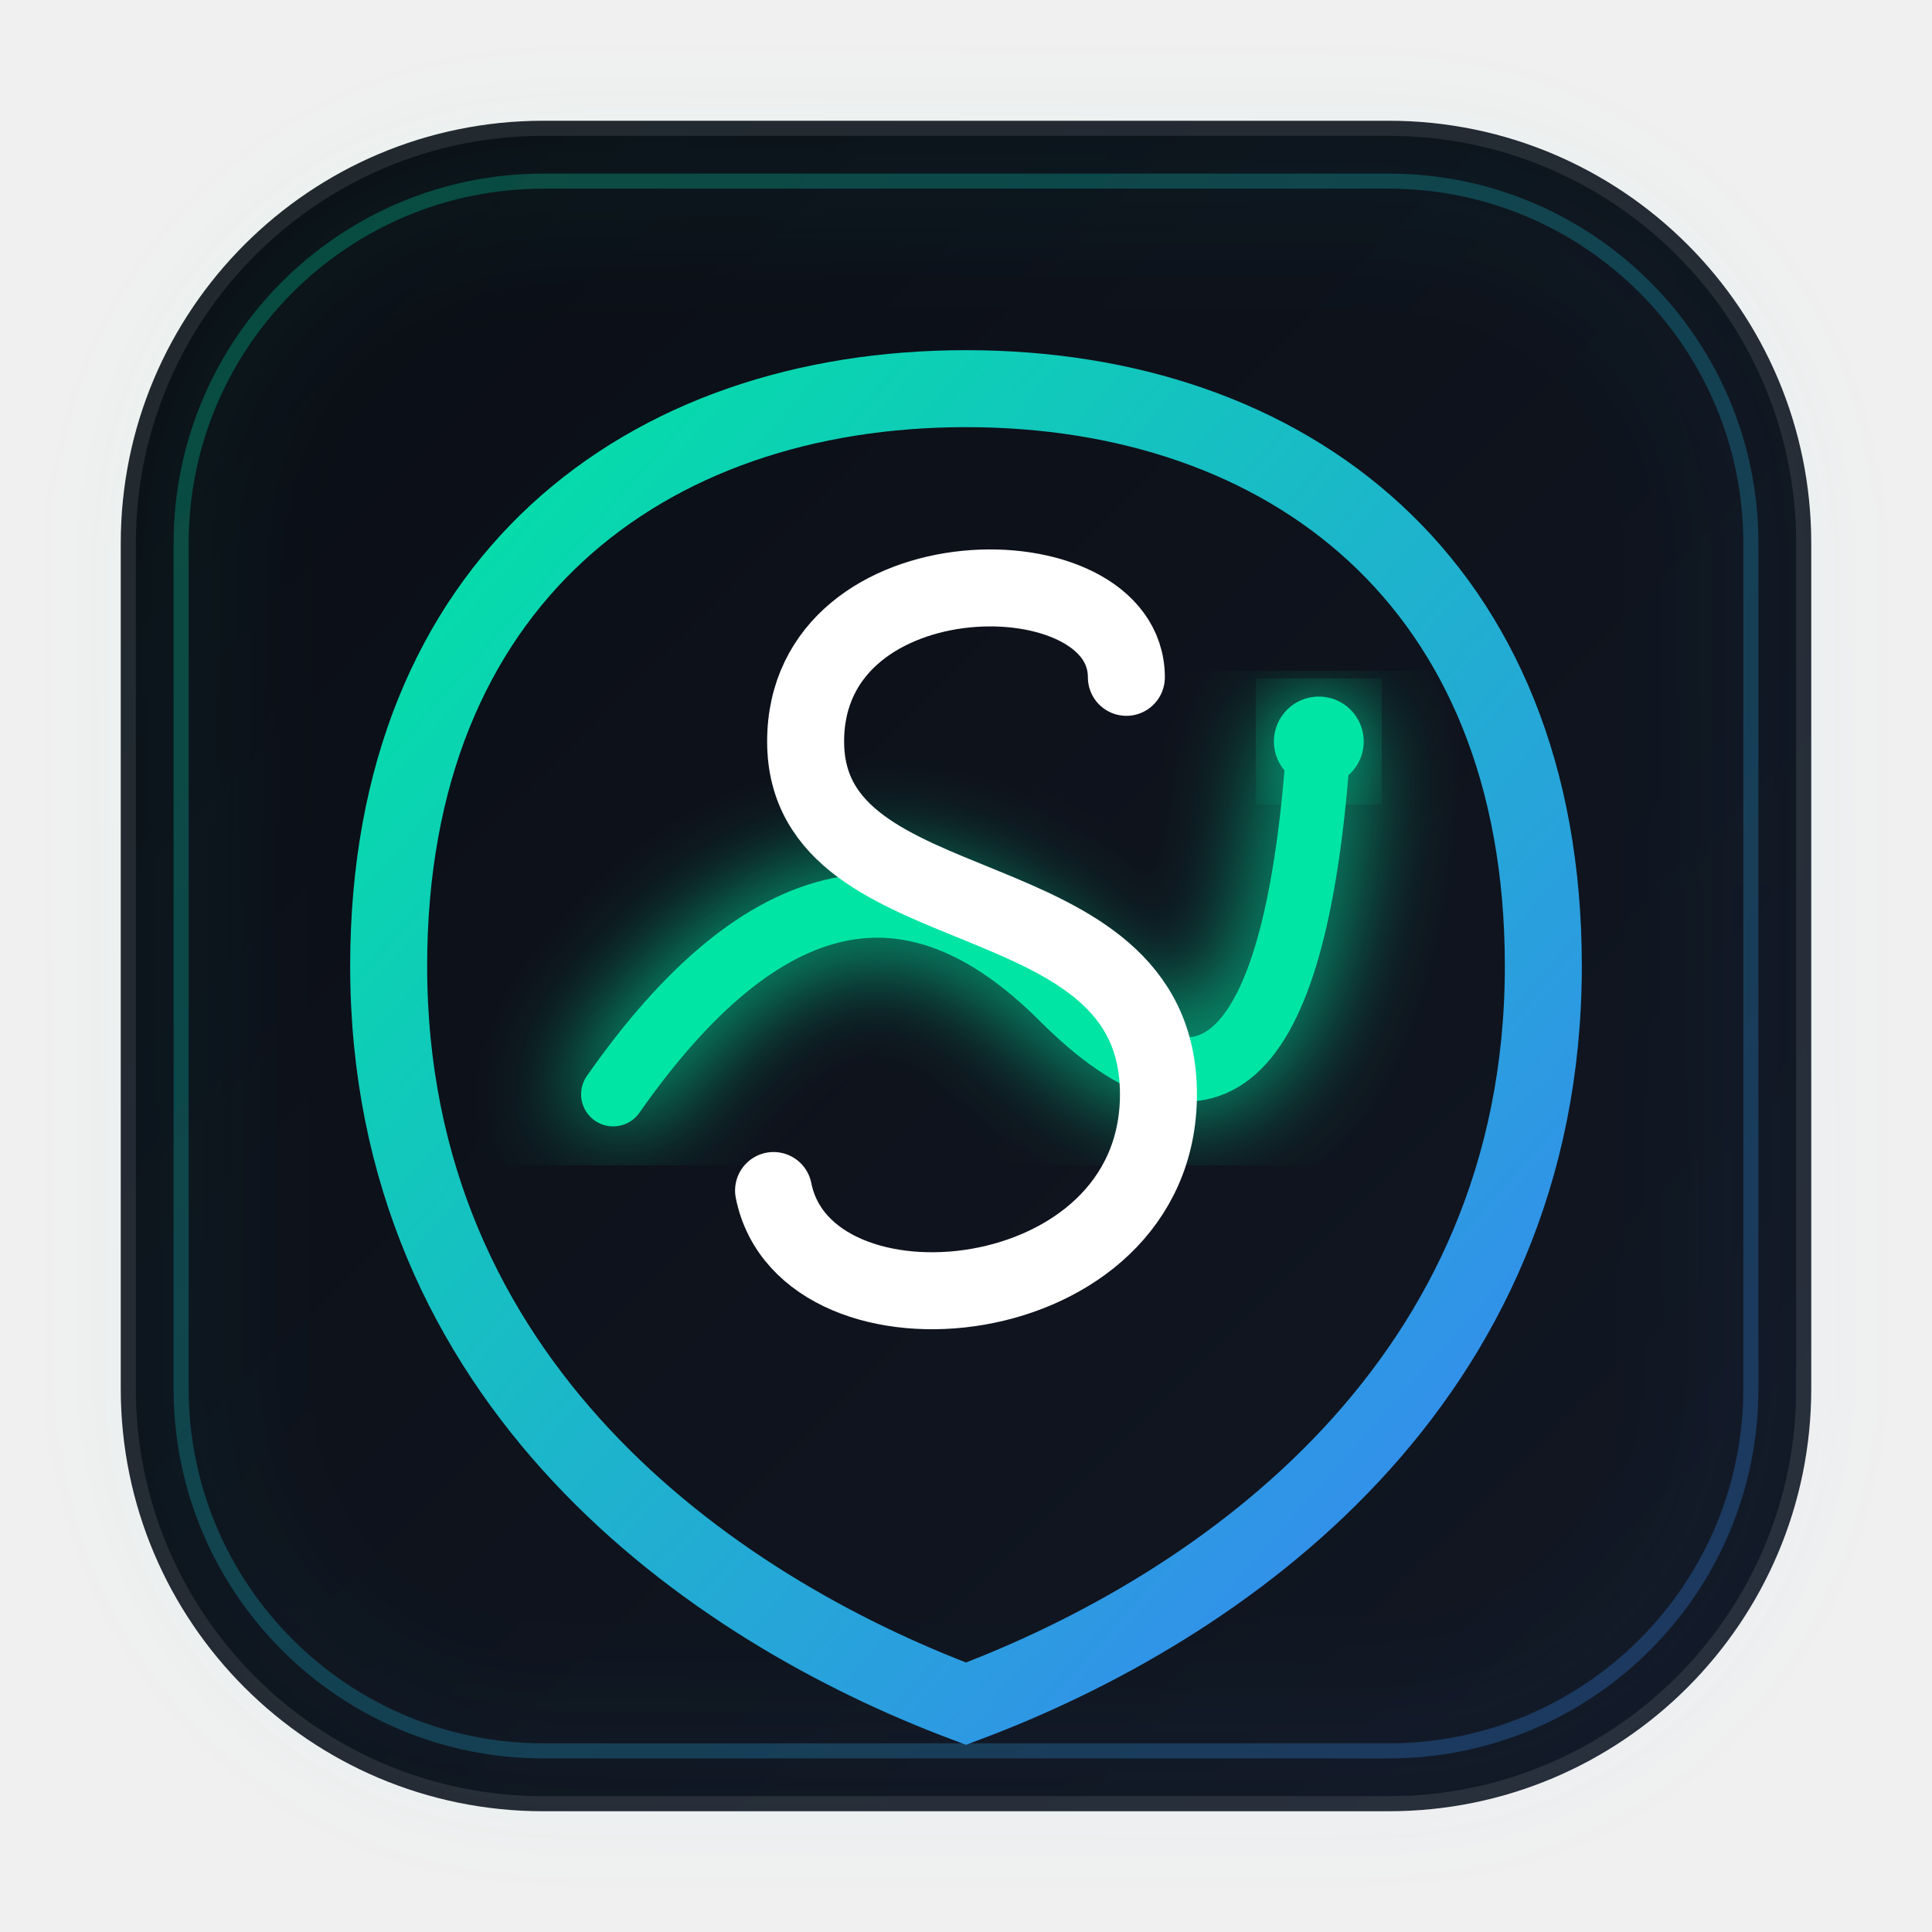
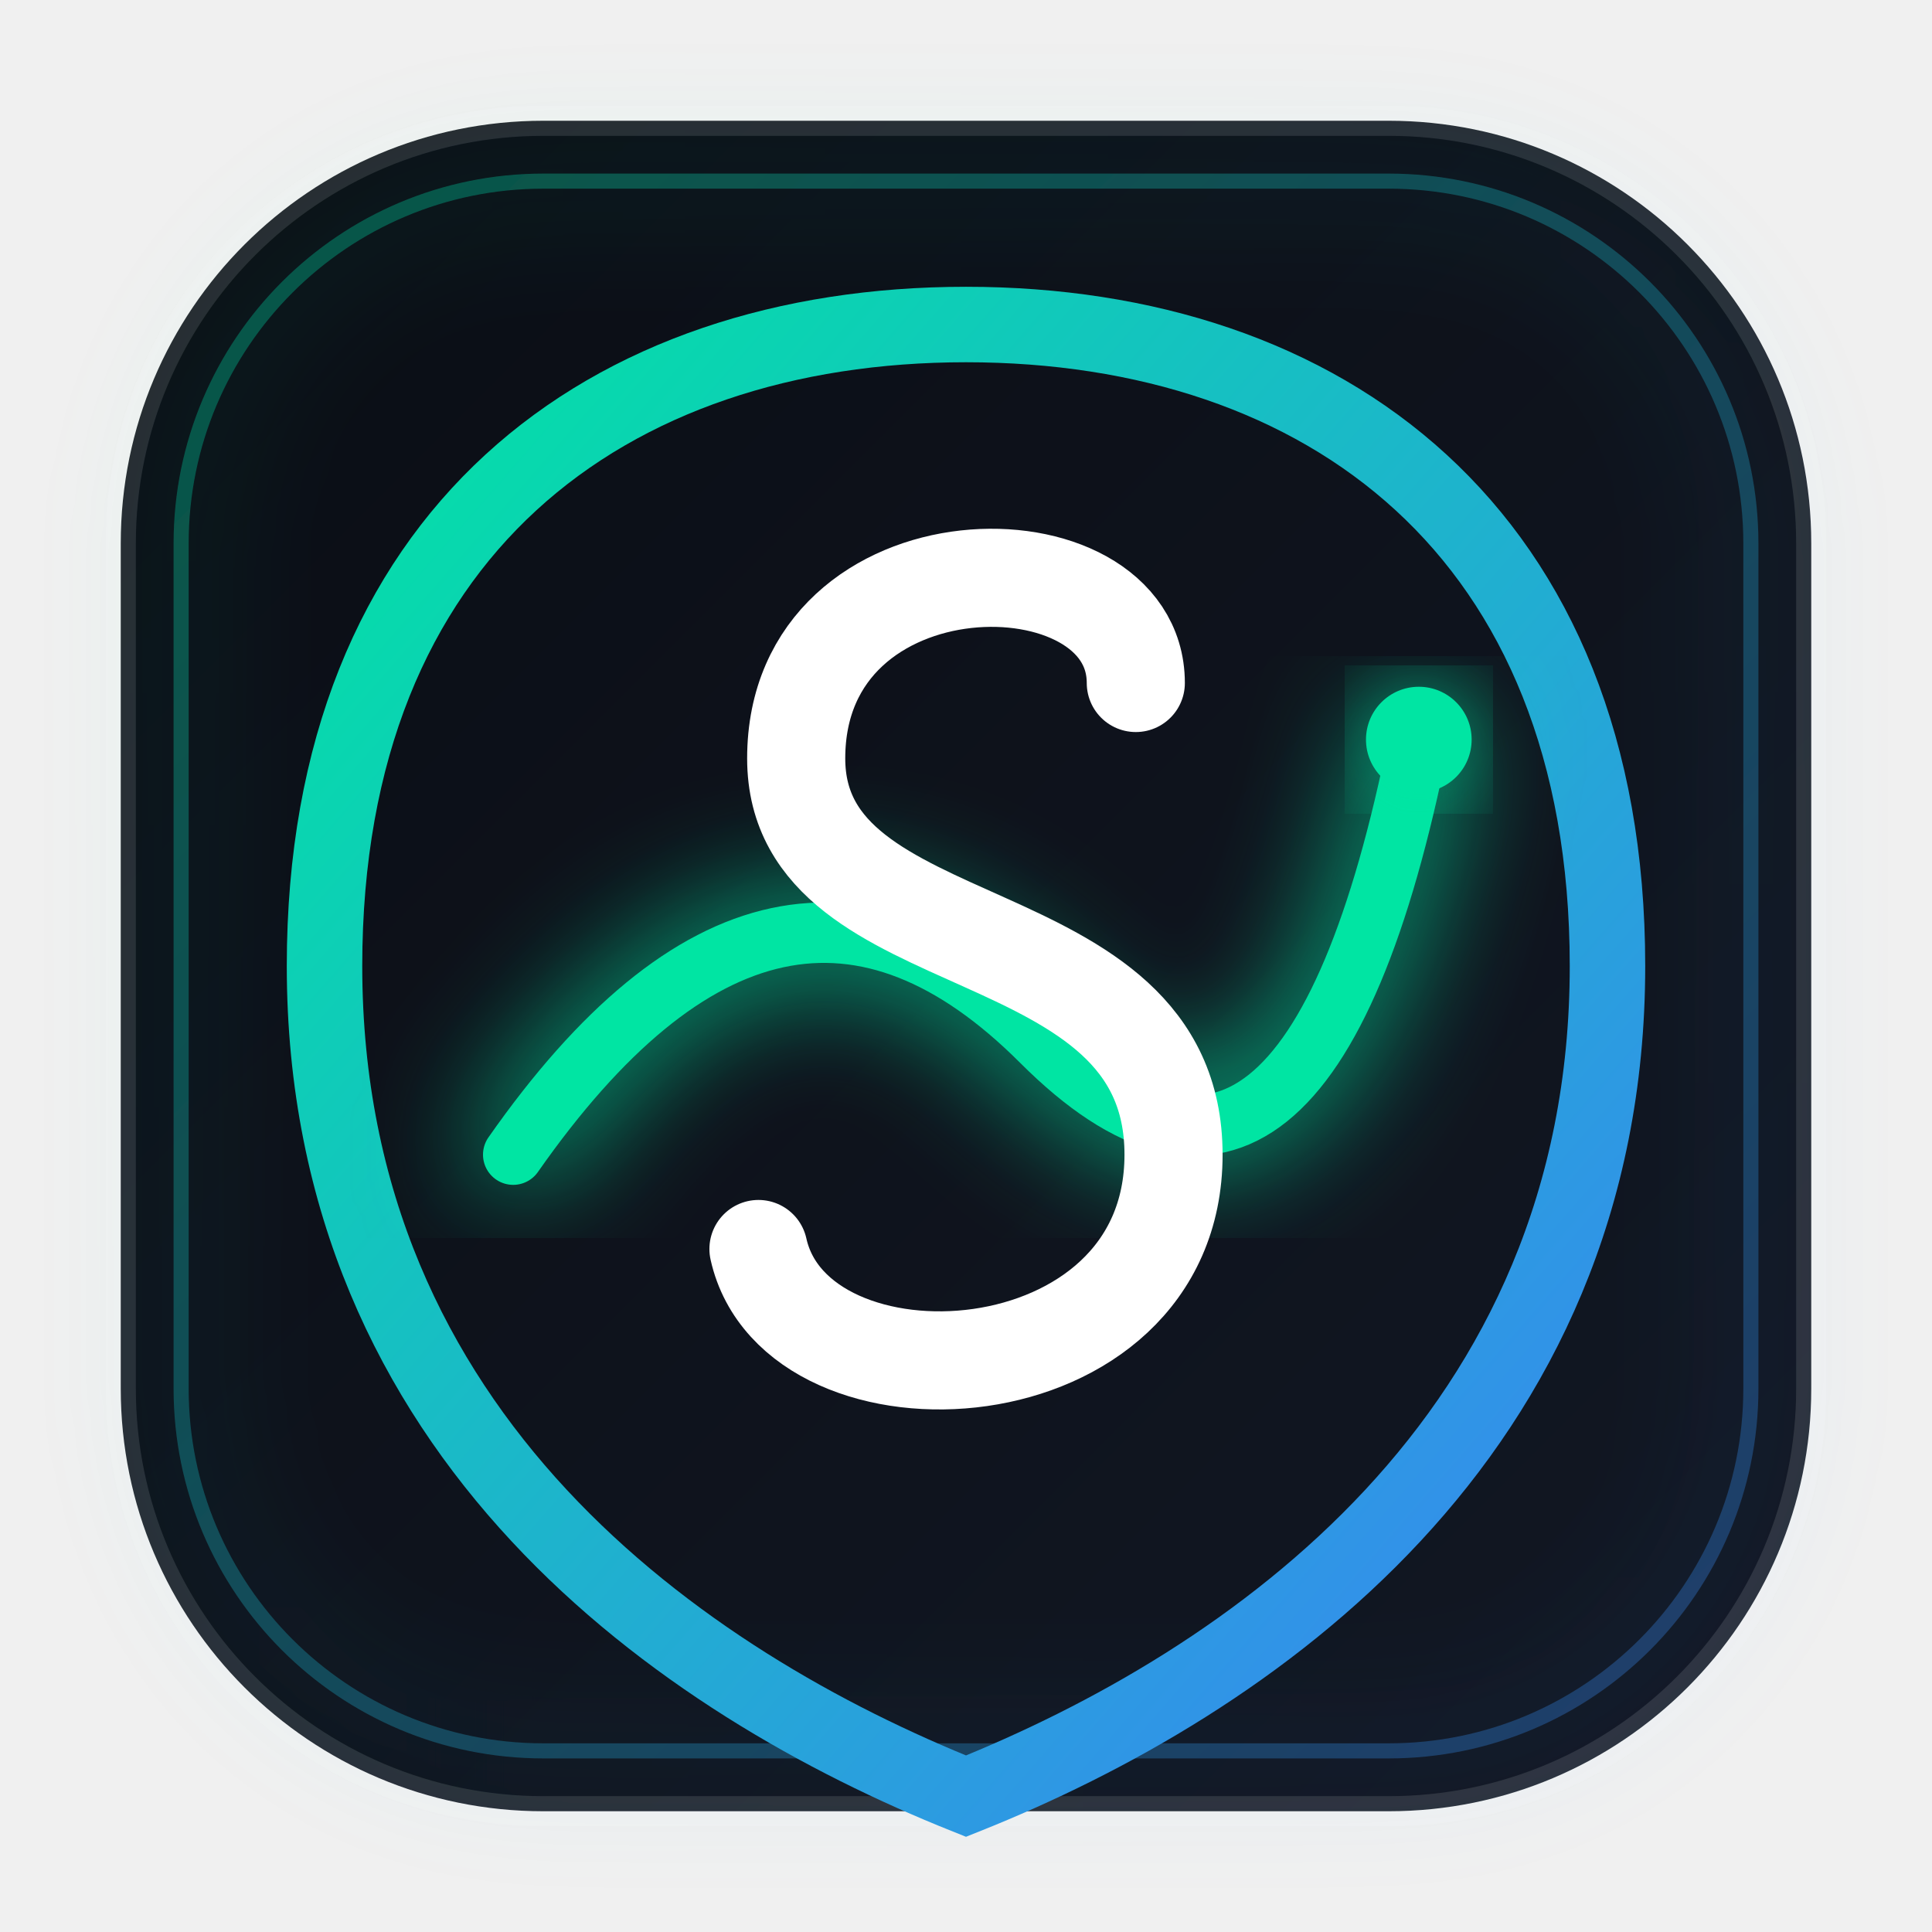
<svg xmlns="http://www.w3.org/2000/svg" viewBox="0 0 512 512" width="100%" height="100%">
  <defs>
    <linearGradient id="bgGrad" x1="0%" y1="0%" x2="100%" y2="100%">
      <stop offset="0%" stop-color="#0a0d14" />
      <stop offset="100%" stop-color="#121824" />
    </linearGradient>
    <linearGradient id="primaryGrad" x1="0%" y1="0%" x2="100%" y2="100%">
      <stop offset="0%" stop-color="#00E5A3" />
      <stop offset="100%" stop-color="#3B82F6" />
    </linearGradient>
-     <linearGradient id="accentGrad" x1="0%" y1="100%" x2="100%" y2="0%">
-       <stop offset="0%" stop-color="#00E5A3" />
-       <stop offset="100%" stop-color="#8B5CF6" />
-     </linearGradient>
    <filter id="glow" x="-20%" y="-20%" width="140%" height="140%">
      <feGaussianBlur stdDeviation="16" result="blur" />
      <feComposite in="SourceGraphic" in2="blur" operator="over" />
    </filter>
  </defs>
-   <rect x="32" y="32" width="448" height="448" rx="112" fill="url(#bgGrad)" stroke="rgba(255,255,255,0.1)" stroke-width="8" />
-   <rect x="48" y="48" width="416" height="416" rx="96" fill="none" stroke="url(#primaryGrad)" stroke-width="4" opacity="0.3" filter="url(#glow)" />
-   <g transform="translate(256, 256) scale(0.85)">
-     <path d="M0 -180 C100 -180 180 -120 180 0 C180 130 80 200 0 230 C-80 200 -180 130 -180 0 C-180 -120 -100 -180 0 -180 Z" fill="none" stroke="url(#primaryGrad)" stroke-width="24" stroke-linecap="round" />
-     <path d="M-110 40 Q -40 -60 30 10 T 110 -70" fill="none" stroke="#00E5A3" stroke-width="20" stroke-linecap="round" filter="url(#glow)" />
-     <path d="M50 -90 C50 -130 -50 -130 -50 -70 C-50 -10 60 -30 60 40 C60 110 -50 120 -60 70" fill="none" stroke="#FFFFFF" stroke-width="24" stroke-linecap="round" />
-     <circle cx="110" cy="-70" r="14" fill="#00E5A3" filter="url(#glow)" />
+   <rect x="32" y="32" width="448" height="448" rx="112" fill="url(#bgGrad)" stroke="rgba(255,255,255,0.12)" stroke-width="8" />
+   <rect x="48" y="48" width="416" height="416" rx="96" fill="none" stroke="url(#primaryGrad)" stroke-width="4" opacity="0.35" filter="url(#glow)" />
+   <g transform="translate(256, 256)">
+     <path d="M0 -170 C95 -170 170 -115 170 0 C170 125 75 190 0 220 C-75 190 -170 125 -170 0 C-170 -115 -95 -170 0 -170 Z" fill="none" stroke="url(#primaryGrad)" stroke-width="20" stroke-linecap="round" />
+     <path d="M-120 50 Q -50 -50 20 20 T 120 -60" fill="none" stroke="#00E5A3" stroke-width="16" stroke-linecap="round" filter="url(#glow)" />
+     <path d="M45 -75 C45 -115 -45 -115 -45 -55 C-45 0 55 -15 55 50 C55 115 -45 120 -55 75" fill="none" stroke="#FFFFFF" stroke-width="26" stroke-linecap="round" stroke-linejoin="round" />
+     <circle cx="120" cy="-60" r="14" fill="#00E5A3" filter="url(#glow)" />
  </g>
</svg>
